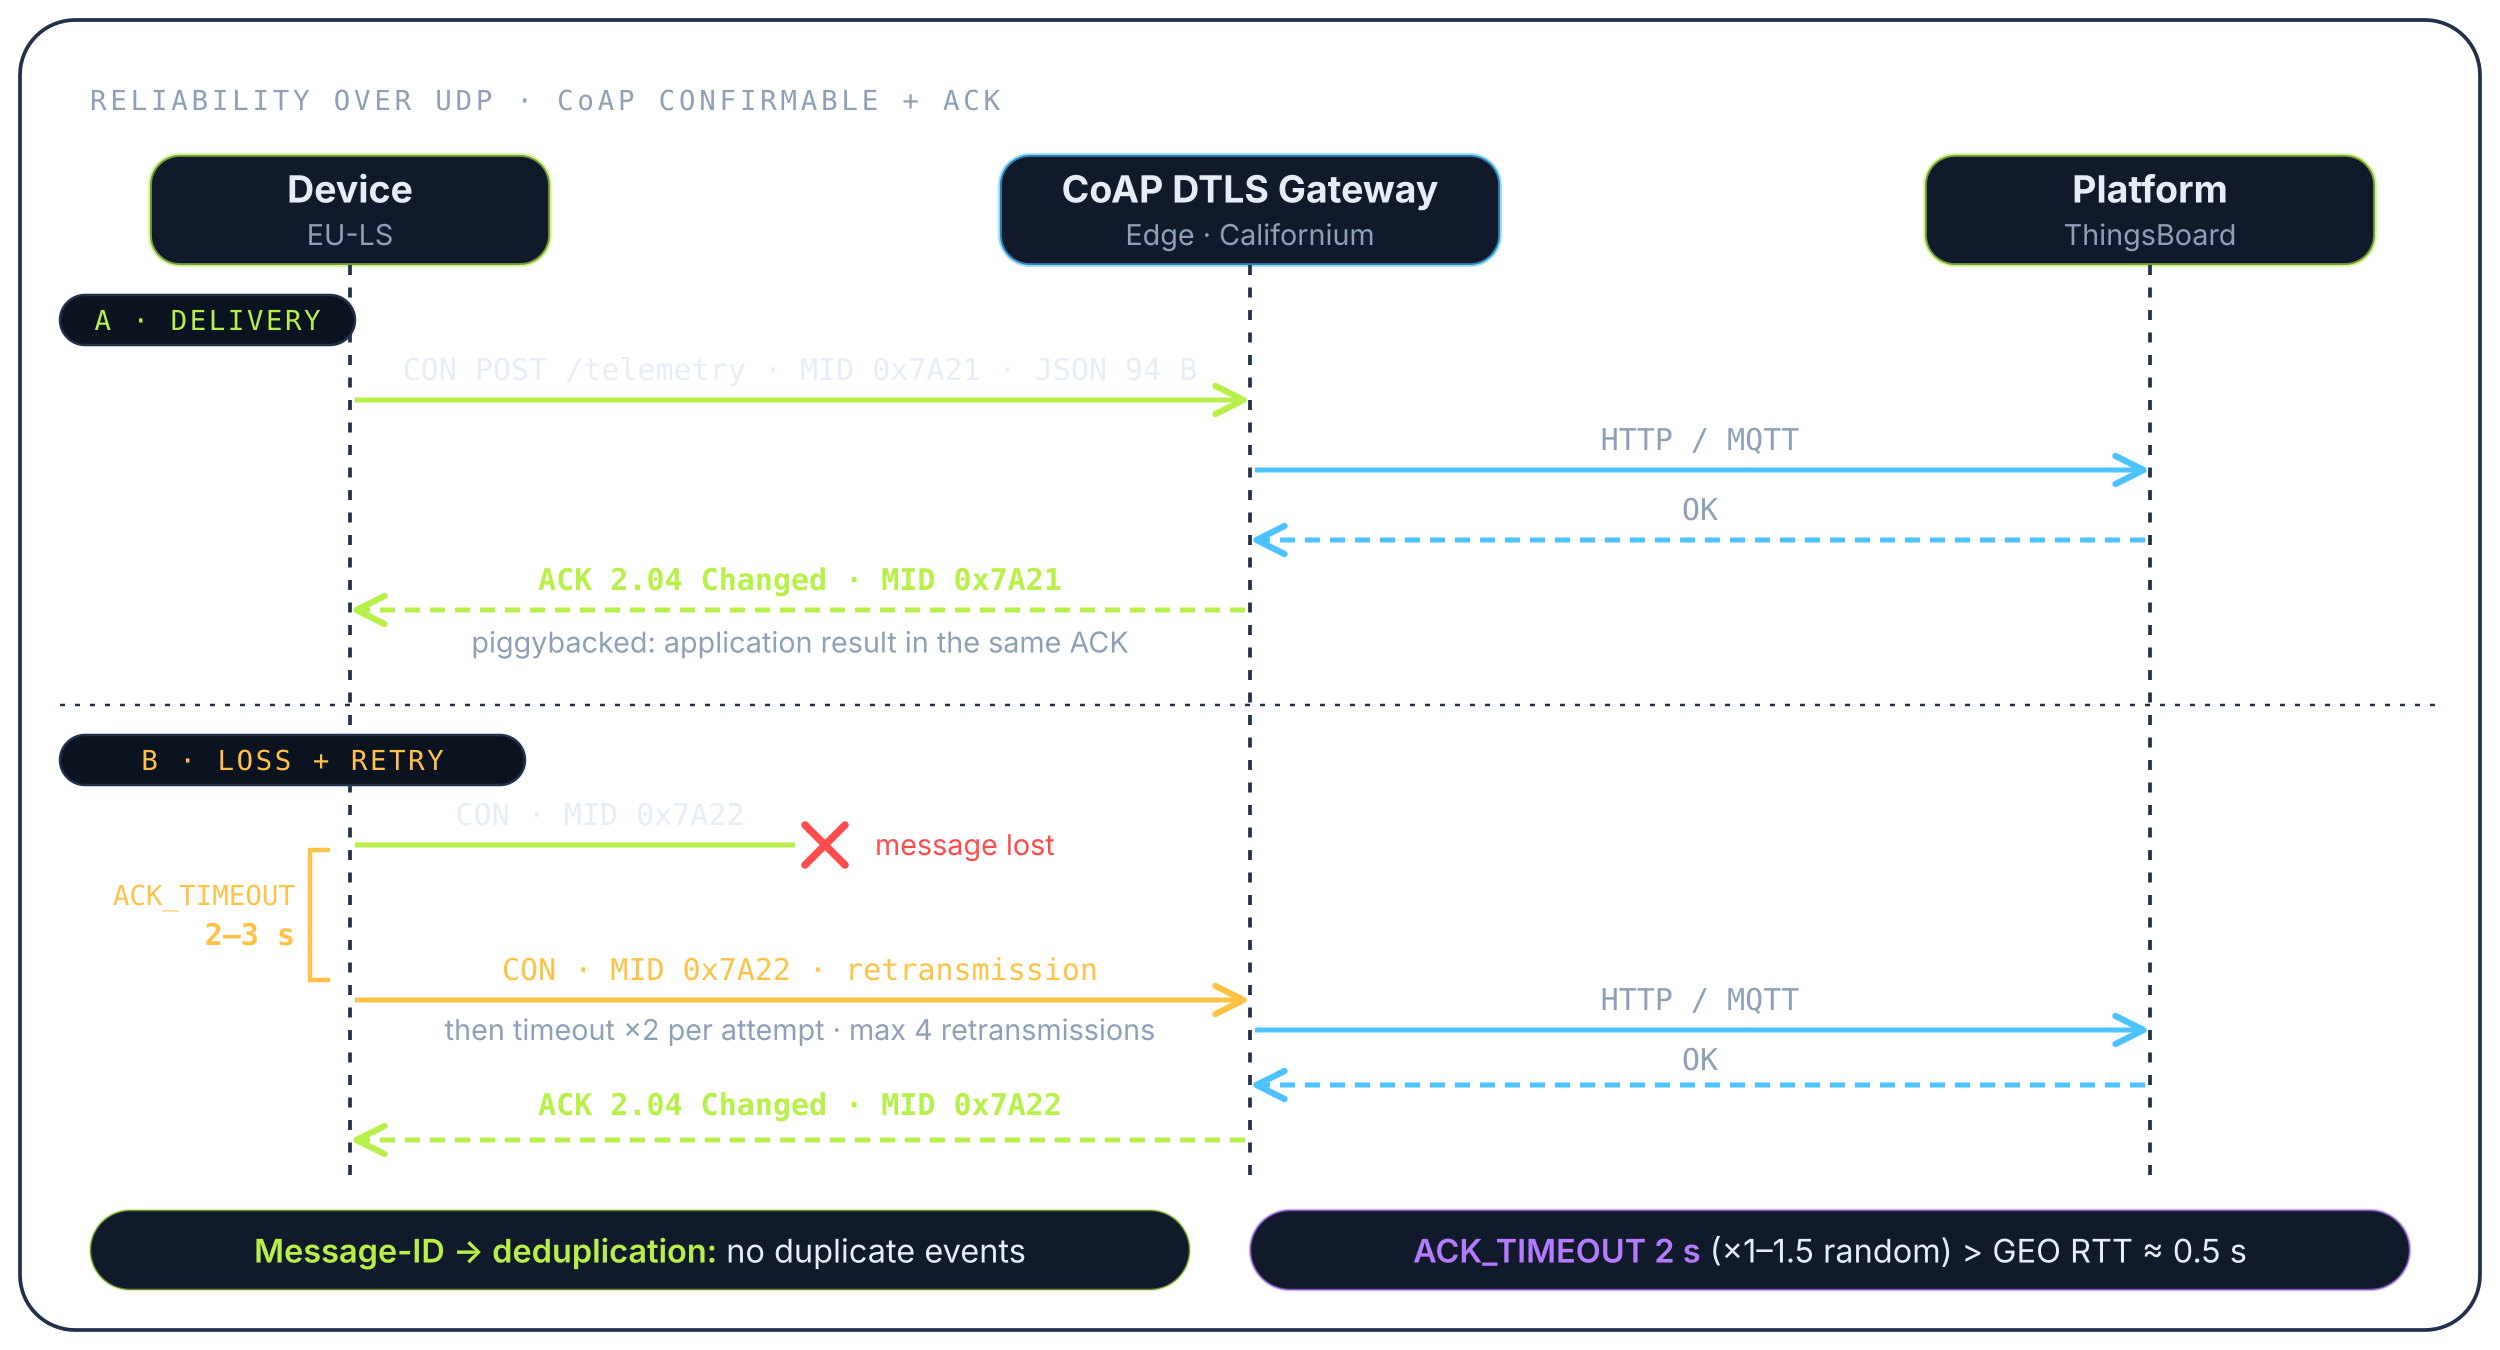
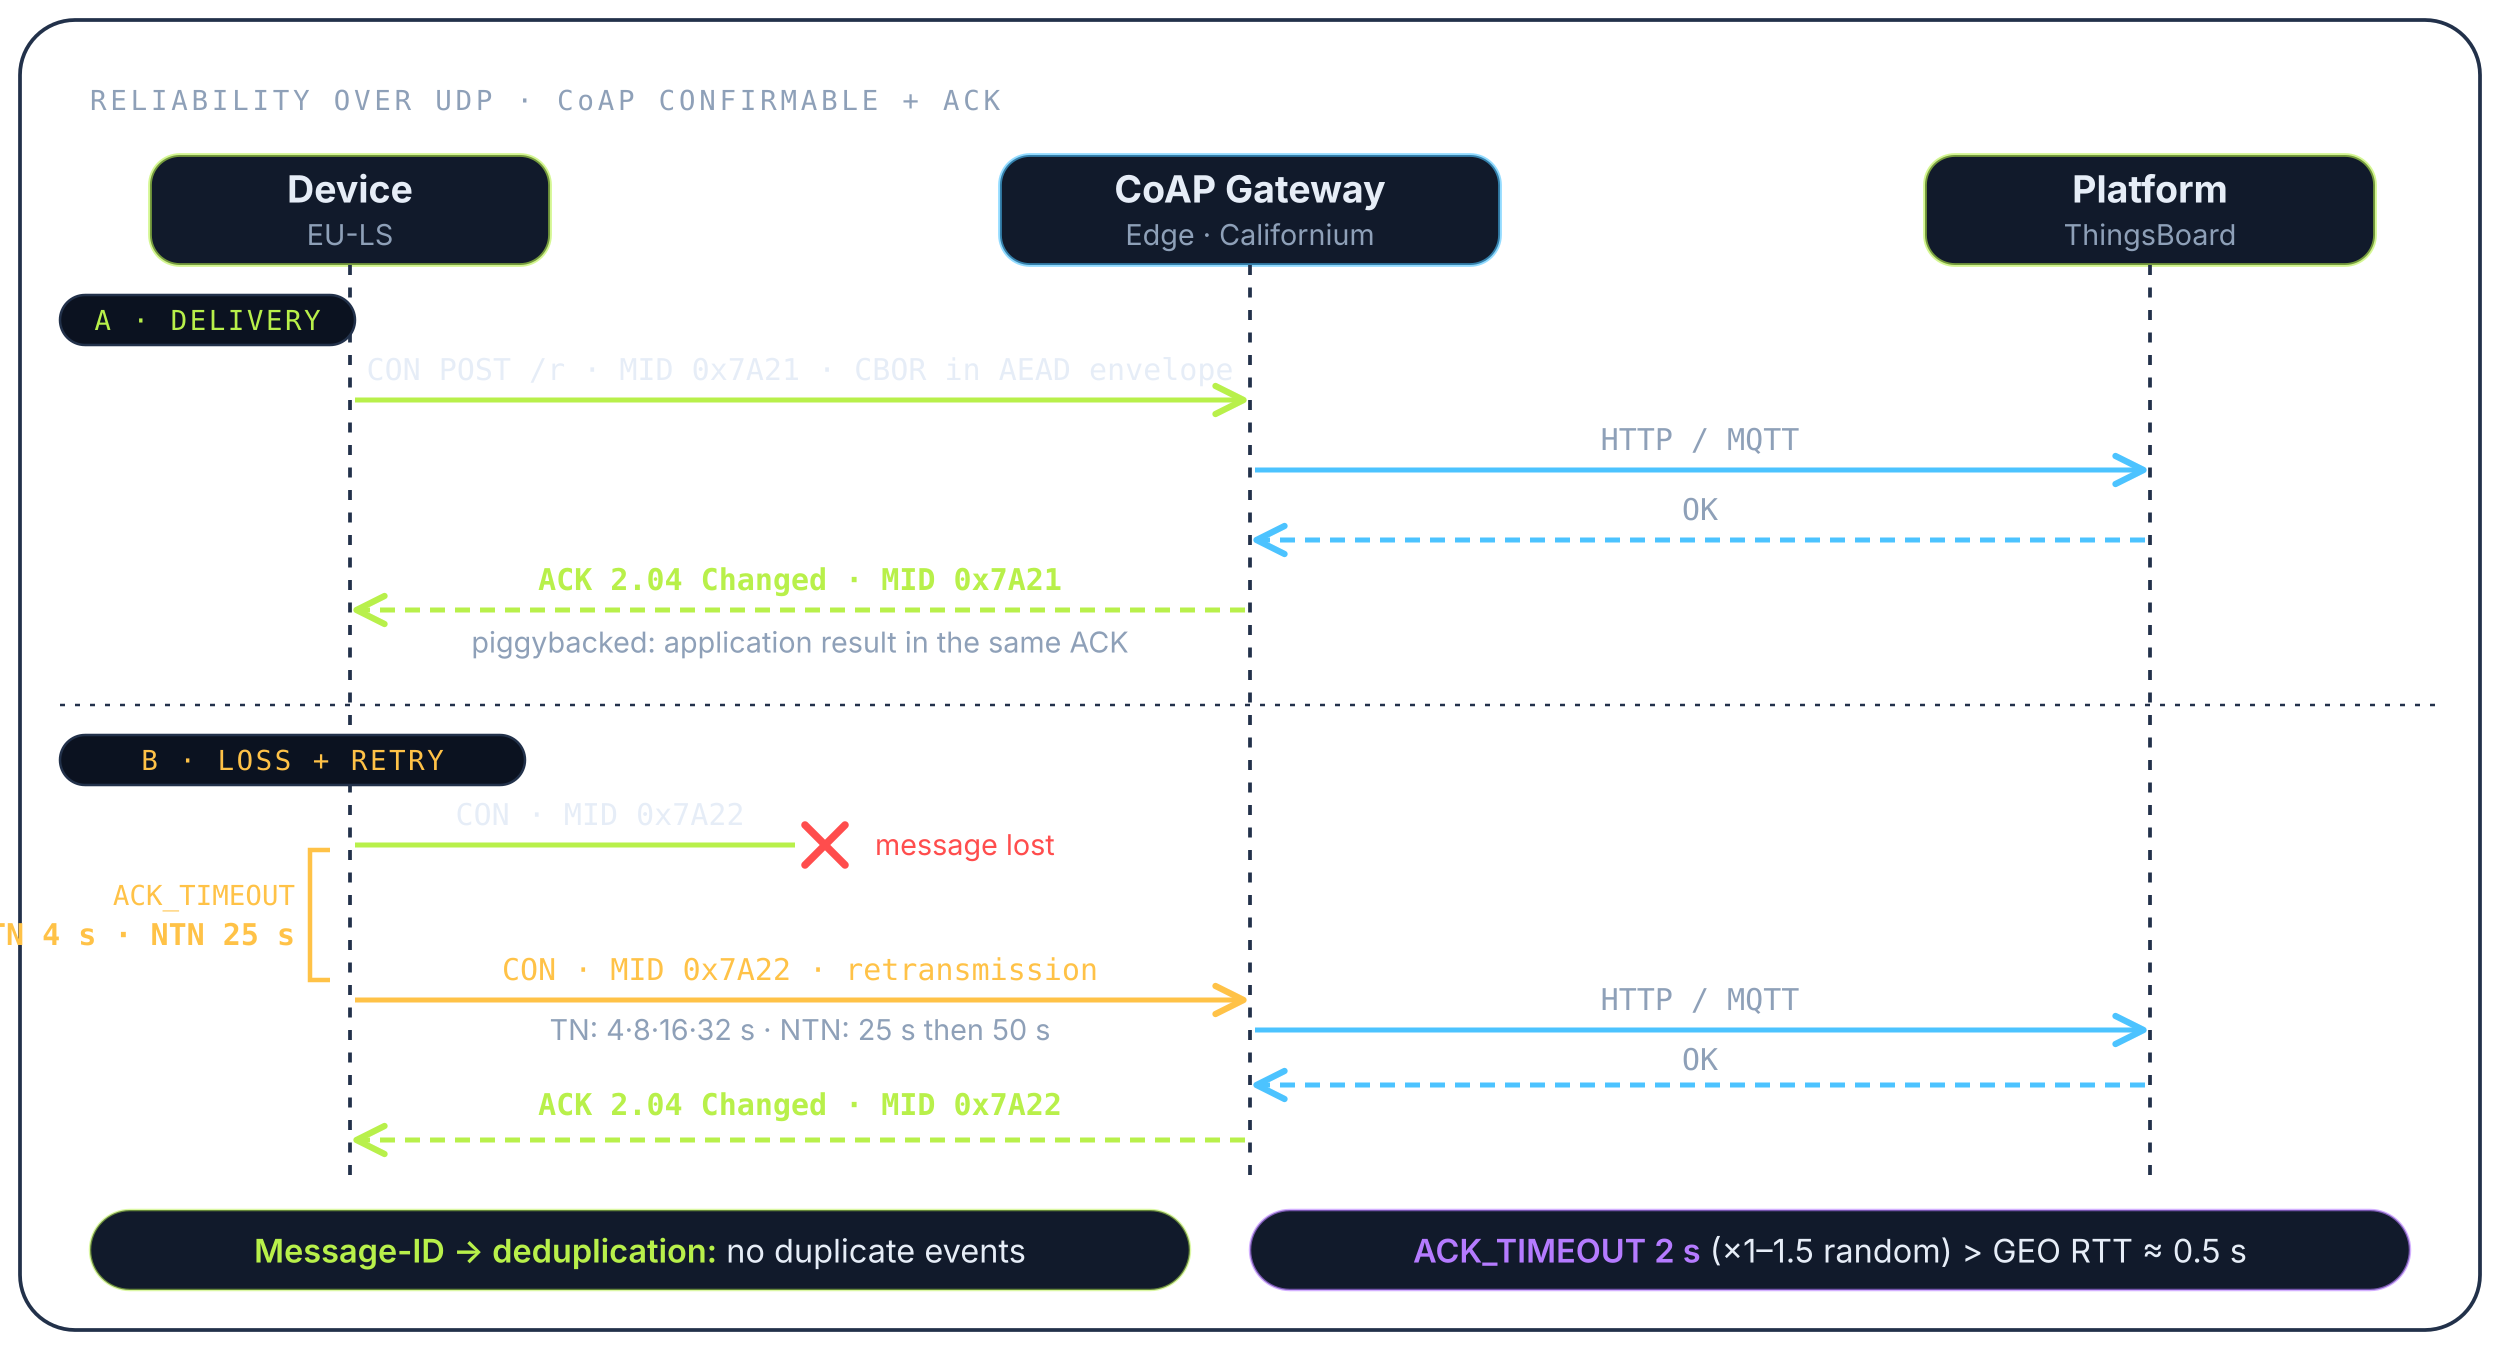
<svg xmlns="http://www.w3.org/2000/svg" viewBox="0 0 1000 540" role="img" aria-labelledby="ca-title ca-desc">
  <defs>
    <marker id="ca-arr" viewBox="0 0 10 10" refX="8" refY="5" markerWidth="7" markerHeight="7" orient="auto-start-reverse">
      <path d="M1 1 L9 5 L1 9" fill="none" stroke="#B8F04A" stroke-width="1.8" stroke-linecap="round" stroke-linejoin="round" />
    </marker>
    <marker id="ca-arr-b" viewBox="0 0 10 10" refX="8" refY="5" markerWidth="7" markerHeight="7" orient="auto-start-reverse">
      <path d="M1 1 L9 5 L1 9" fill="none" stroke="#4CC3FF" stroke-width="1.8" stroke-linecap="round" stroke-linejoin="round" />
    </marker>
    <marker id="ca-arr-a" viewBox="0 0 10 10" refX="8" refY="5" markerWidth="7" markerHeight="7" orient="auto-start-reverse">
      <path d="M1 1 L9 5 L1 9" fill="none" stroke="#FFC247" stroke-width="1.8" stroke-linecap="round" stroke-linejoin="round" />
    </marker>
  </defs>
  <style>
  .ca-k{font-family:"JetBrains Mono",monospace;font-size:11px;letter-spacing:1.5px;fill:#8EA0B8}
  .ca-h{font-family:"Space Grotesk",Inter,sans-serif;font-weight:700;font-size:15px;fill:#E6EDF7}
  .ca-t{font-family:Inter,"Space Grotesk",sans-serif;font-size:13px;fill:#E6EDF7}
  .ca-s{font-family:Inter,"Space Grotesk",sans-serif;font-size:11.5px;fill:#8EA0B8}
  .ca-m{font-family:"JetBrains Mono",monospace;font-size:12px;fill:#E6EDF7}
  .ca-life{stroke:#22314A;stroke-width:1.5;stroke-dasharray:4 5}
  .ca-step{animation:ca-seq 10s ease-in-out infinite both}
  .ca-d1{animation-delay:0s}.ca-d2{animation-delay:.5s}.ca-d3{animation-delay:1s}.ca-d4{animation-delay:1.5s}
  .ca-d5{animation-delay:2.5s}.ca-d6{animation-delay:3s}.ca-d7{animation-delay:3.5s}.ca-d8{animation-delay:4s}.ca-d9{animation-delay:4.5s}.ca-d10{animation-delay:5s}
  @keyframes ca-seq{0%{opacity:.15}6%,88%{opacity:1}100%{opacity:.15}}
  @media (prefers-reduced-motion:reduce){.ca-step{animation:none;opacity:1}}
</style>
  <rect x="8" y="8" width="984" height="524" rx="22" fill="none" stroke="#22314A" stroke-width="1.5" />
  <text x="36" y="44" class="ca-k">RELIABILITY OVER UDP · CoAP CONFIRMABLE + ACK</text>
  <rect x="60" y="62" width="160" height="44" rx="12" fill="#111A2B" stroke="#B8F04A" stroke-opacity=".6" stroke-width="1.5" />
  <text x="140" y="81" class="ca-h" text-anchor="middle">Device</text>
  <text x="140" y="98" class="ca-s" text-anchor="middle">EU-LS</text>
  <rect x="400" y="62" width="200" height="44" rx="12" fill="#111A2B" stroke="#4CC3FF" stroke-opacity=".6" stroke-width="1.5" />
-   <text x="500" y="81" class="ca-h" text-anchor="middle">CoAP DTLS Gateway</text>
+   <text x="500" y="81" class="ca-h" text-anchor="middle">CoAP Gateway</text>
  <text x="500" y="98" class="ca-s" text-anchor="middle">Edge · Californium</text>
  <rect x="770" y="62" width="180" height="44" rx="12" fill="#111A2B" stroke="#B8F04A" stroke-opacity=".6" stroke-width="1.5" />
  <text x="860" y="81" class="ca-h" text-anchor="middle">Platform</text>
  <text x="860" y="98" class="ca-s" text-anchor="middle">ThingsBoard</text>
  <line x1="140" y1="106" x2="140" y2="470" class="ca-life" />
  <line x1="500" y1="106" x2="500" y2="470" class="ca-life" />
  <line x1="860" y1="106" x2="860" y2="470" class="ca-life" />
  <rect x="24" y="118" width="118" height="20" rx="10" fill="#0B1220" stroke="#22314A" />
  <text x="83" y="132" class="ca-k" text-anchor="middle" style="fill:#B8F04A;letter-spacing:1px">A · DELIVERY</text>
  <g class="ca-step ca-d1">
-     <text x="320" y="152" class="ca-m" text-anchor="middle">CON POST /telemetry · MID 0x7A21 · JSON 94 B</text>
+     <text x="320" y="152" class="ca-m" text-anchor="middle">CON POST /r · MID 0x7A21 · CBOR in AEAD envelope</text>
    <line x1="142" y1="160" x2="496" y2="160" stroke="#B8F04A" stroke-width="2" marker-end="url(#ca-arr)" />
  </g>
  <g class="ca-step ca-d2">
    <text x="680" y="180" class="ca-m" text-anchor="middle" style="fill:#8EA0B8">HTTP / MQTT</text>
    <line x1="502" y1="188" x2="856" y2="188" stroke="#4CC3FF" stroke-width="2" marker-end="url(#ca-arr-b)" />
  </g>
  <g class="ca-step ca-d3">
    <text x="680" y="208" class="ca-m" text-anchor="middle" style="fill:#8EA0B8">OK</text>
    <line x1="858" y1="216" x2="504" y2="216" stroke="#4CC3FF" stroke-width="2" stroke-dasharray="6 4" marker-end="url(#ca-arr-b)" />
  </g>
  <g class="ca-step ca-d4">
    <text x="320" y="236" class="ca-m" text-anchor="middle" style="fill:#B8F04A;font-weight:700">ACK 2.04 Changed · MID 0x7A21</text>
    <line x1="498" y1="244" x2="144" y2="244" stroke="#B8F04A" stroke-width="2" stroke-dasharray="6 4" marker-end="url(#ca-arr)" />
    <text x="320" y="261" class="ca-s" text-anchor="middle">piggybacked: application result in the same ACK</text>
  </g>
  <line x1="24" y1="282" x2="976" y2="282" stroke="#22314A" stroke-dasharray="2 4" />
  <rect x="24" y="294" width="186" height="20" rx="10" fill="#0B1220" stroke="#22314A" />
  <text x="117" y="308" class="ca-k" text-anchor="middle" style="fill:#FFC247;letter-spacing:1px">B · LOSS + RETRY</text>
  <g class="ca-step ca-d5">
    <text x="240" y="330" class="ca-m" text-anchor="middle">CON · MID 0x7A22</text>
    <line x1="142" y1="338" x2="318" y2="338" stroke="#B8F04A" stroke-width="2" />
    <path d="M322 330 L338 346 M338 330 L322 346" stroke="#FF4D4D" stroke-width="3" stroke-linecap="round" />
    <text x="350" y="342" class="ca-s" style="fill:#FF4D4D">message lost</text>
  </g>
  <g class="ca-step ca-d6">
    <path d="M132 340 H124 V392 H132" fill="none" stroke="#FFC247" stroke-width="1.8" />
    <text x="118" y="362" class="ca-m" text-anchor="end" style="fill:#FFC247;font-size:11px">ACK_TIMEOUT</text>
-     <text x="118" y="378" class="ca-m" text-anchor="end" style="fill:#FFC247;font-size:12px;font-weight:700">2–3 s</text>
+     <text x="118" y="378" class="ca-m" text-anchor="end" style="fill:#FFC247;font-size:12px;font-weight:700">TN 4 s · NTN 25 s</text>
  </g>
  <g class="ca-step ca-d7">
    <text x="320" y="392" class="ca-m" text-anchor="middle" style="fill:#FFC247">CON · MID 0x7A22 · retransmission</text>
    <line x1="142" y1="400" x2="496" y2="400" stroke="#FFC247" stroke-width="2" marker-end="url(#ca-arr-a)" />
-     <text x="320" y="416" class="ca-s" text-anchor="middle">then timeout ×2 per attempt · max 4 retransmissions</text>
+     <text x="320" y="416" class="ca-s" text-anchor="middle">TN: 4·8·16·32 s · NTN: 25 s then 50 s</text>
  </g>
  <g class="ca-step ca-d8">
    <line x1="502" y1="412" x2="856" y2="412" stroke="#4CC3FF" stroke-width="2" marker-end="url(#ca-arr-b)" />
    <text x="680" y="404" class="ca-m" text-anchor="middle" style="fill:#8EA0B8">HTTP / MQTT</text>
  </g>
  <g class="ca-step ca-d9">
    <line x1="858" y1="434" x2="504" y2="434" stroke="#4CC3FF" stroke-width="2" stroke-dasharray="6 4" marker-end="url(#ca-arr-b)" />
    <text x="680" y="428" class="ca-m" text-anchor="middle" style="fill:#8EA0B8">OK</text>
  </g>
  <g class="ca-step ca-d10">
    <text x="320" y="446" class="ca-m" text-anchor="middle" style="fill:#B8F04A;font-weight:700">ACK 2.04 Changed · MID 0x7A22</text>
    <line x1="498" y1="456" x2="144" y2="456" stroke="#B8F04A" stroke-width="2" stroke-dasharray="6 4" marker-end="url(#ca-arr)" />
  </g>
  <rect x="36" y="484" width="440" height="32" rx="16" fill="#111A2B" stroke="#B8F04A" stroke-opacity=".5" />
  <text x="256" y="505" class="ca-t" text-anchor="middle">
    <tspan style="fill:#B8F04A;font-weight:600">Message-ID → deduplication:</tspan> no duplicate events</text>
  <rect x="500" y="484" width="464" height="32" rx="16" fill="#111A2B" stroke="#B57BFF" stroke-opacity=".6" />
  <text x="732" y="505" class="ca-t" text-anchor="middle">
    <tspan style="fill:#B57BFF;font-weight:600">ACK_TIMEOUT 2 s</tspan> (×1–1.5 random) &gt; GEO RTT ≈ 0.5 s</text>
</svg>
